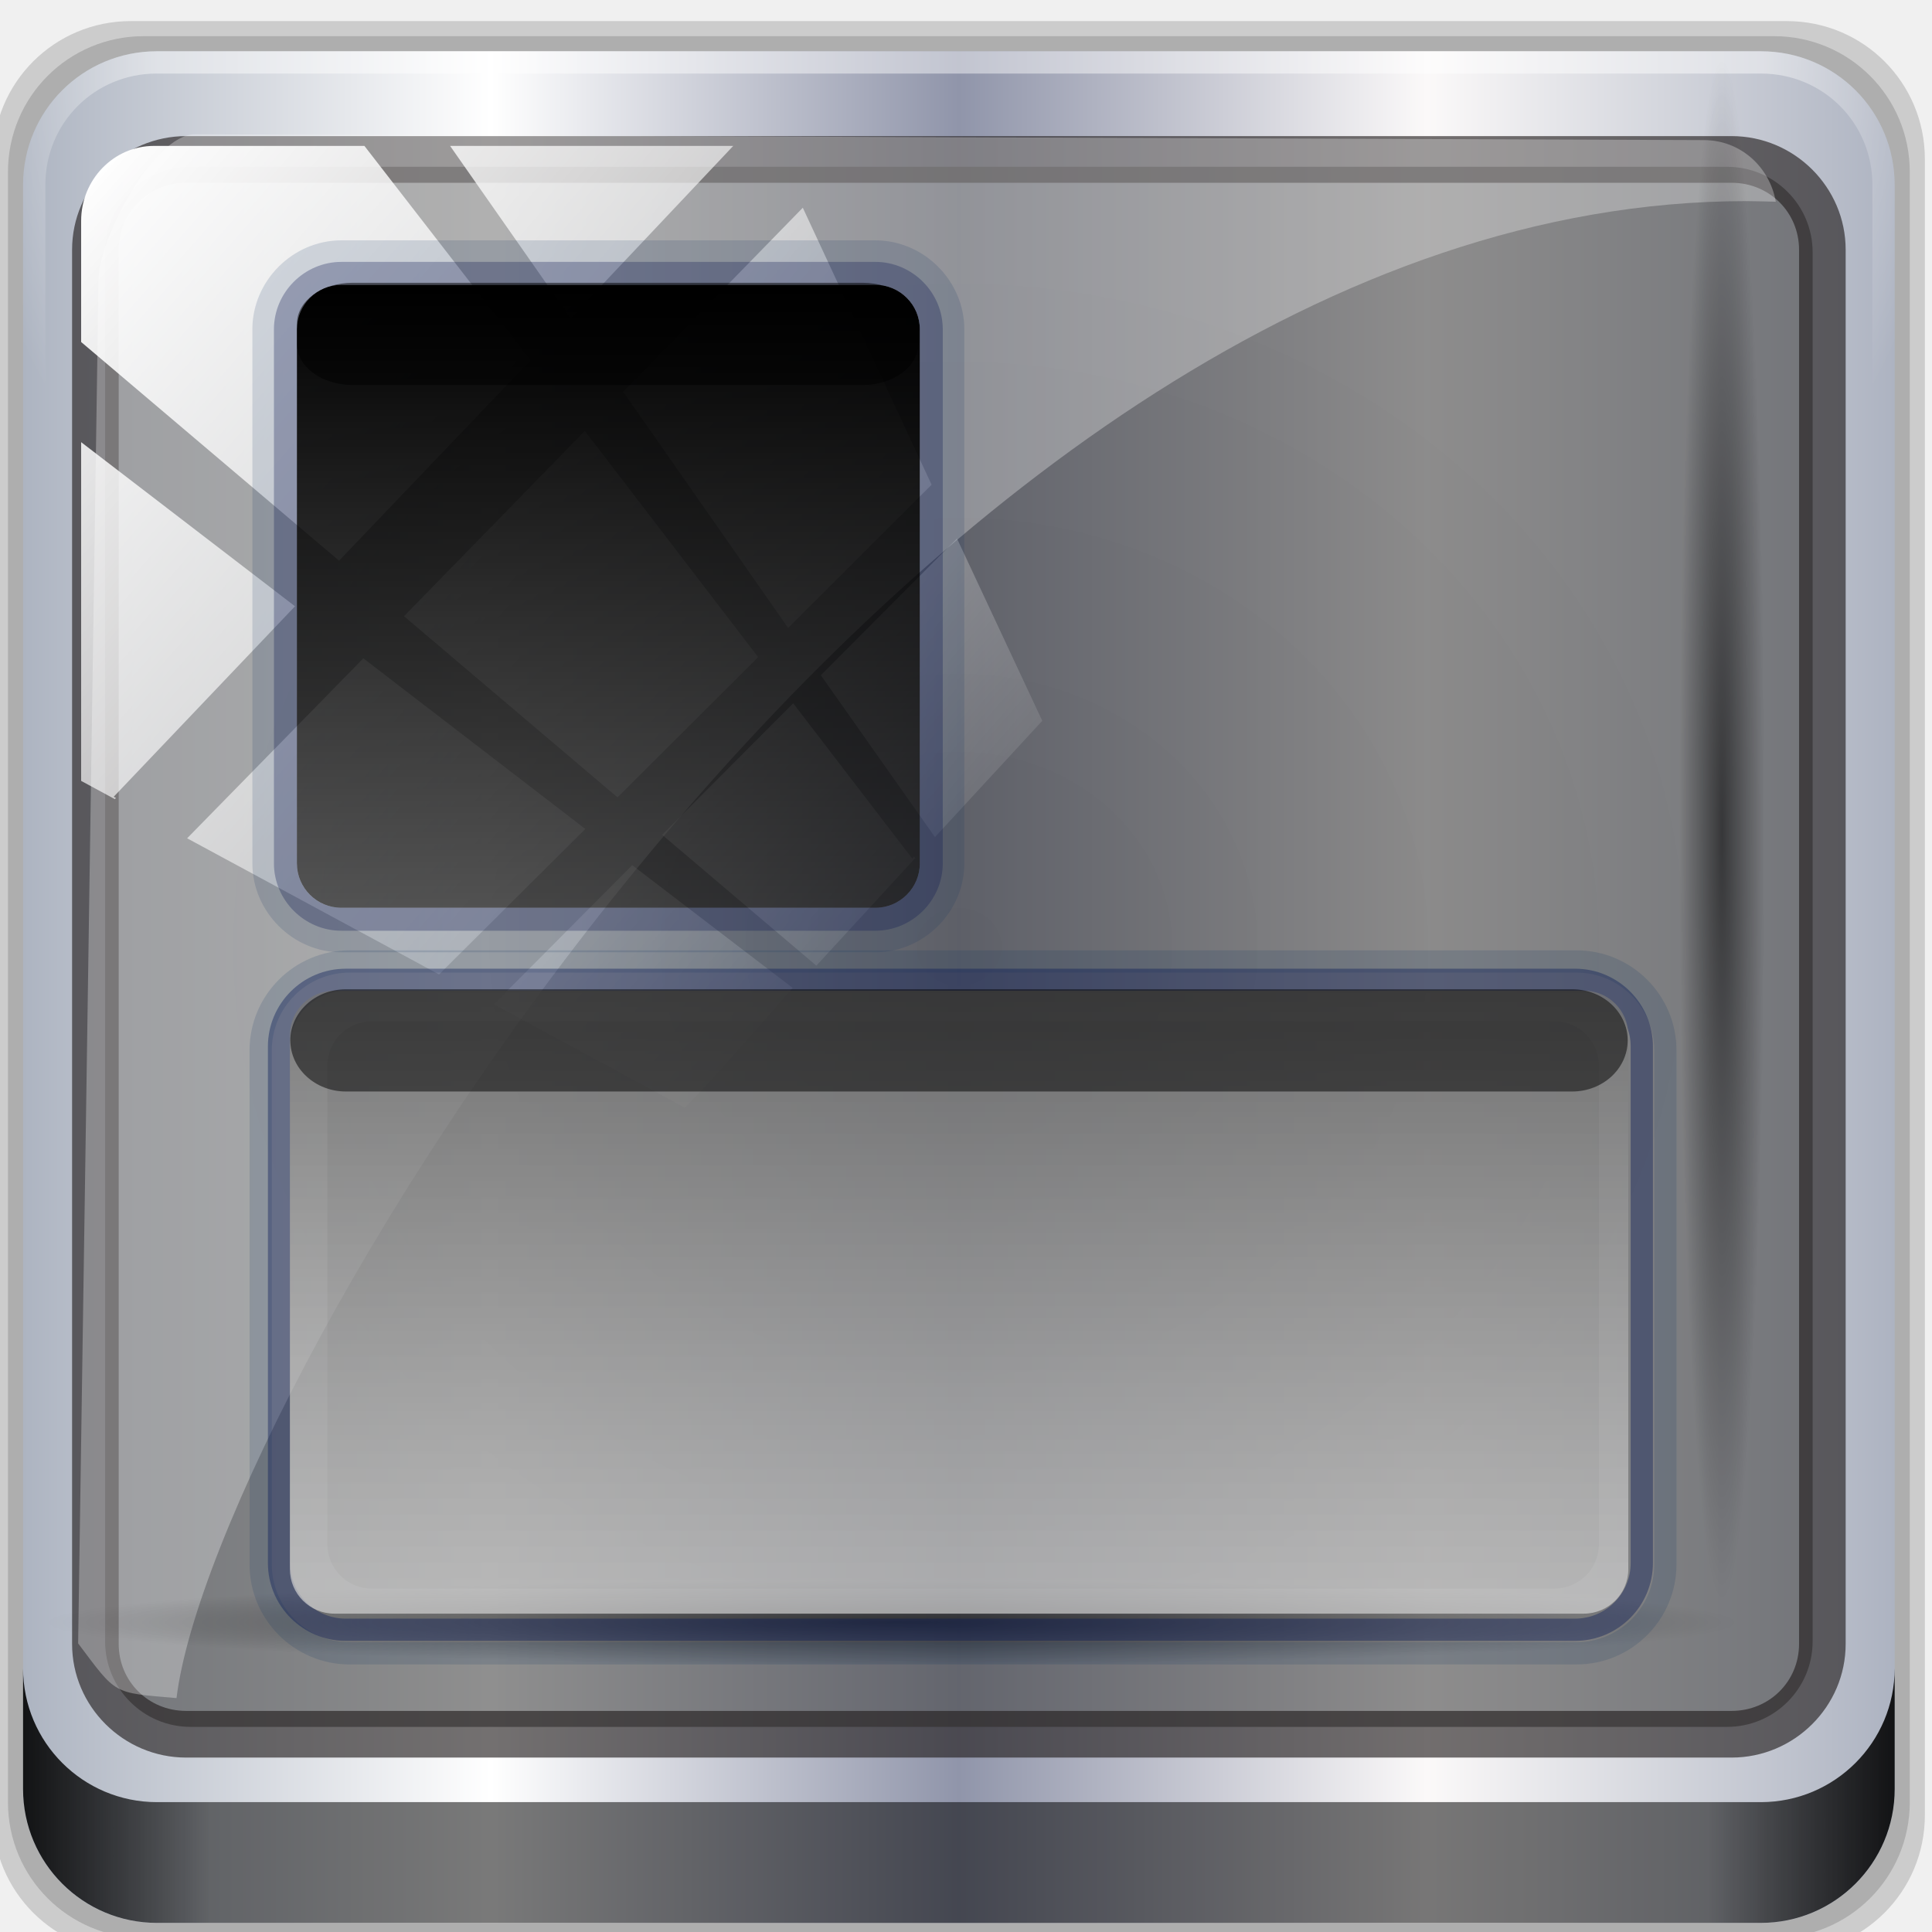
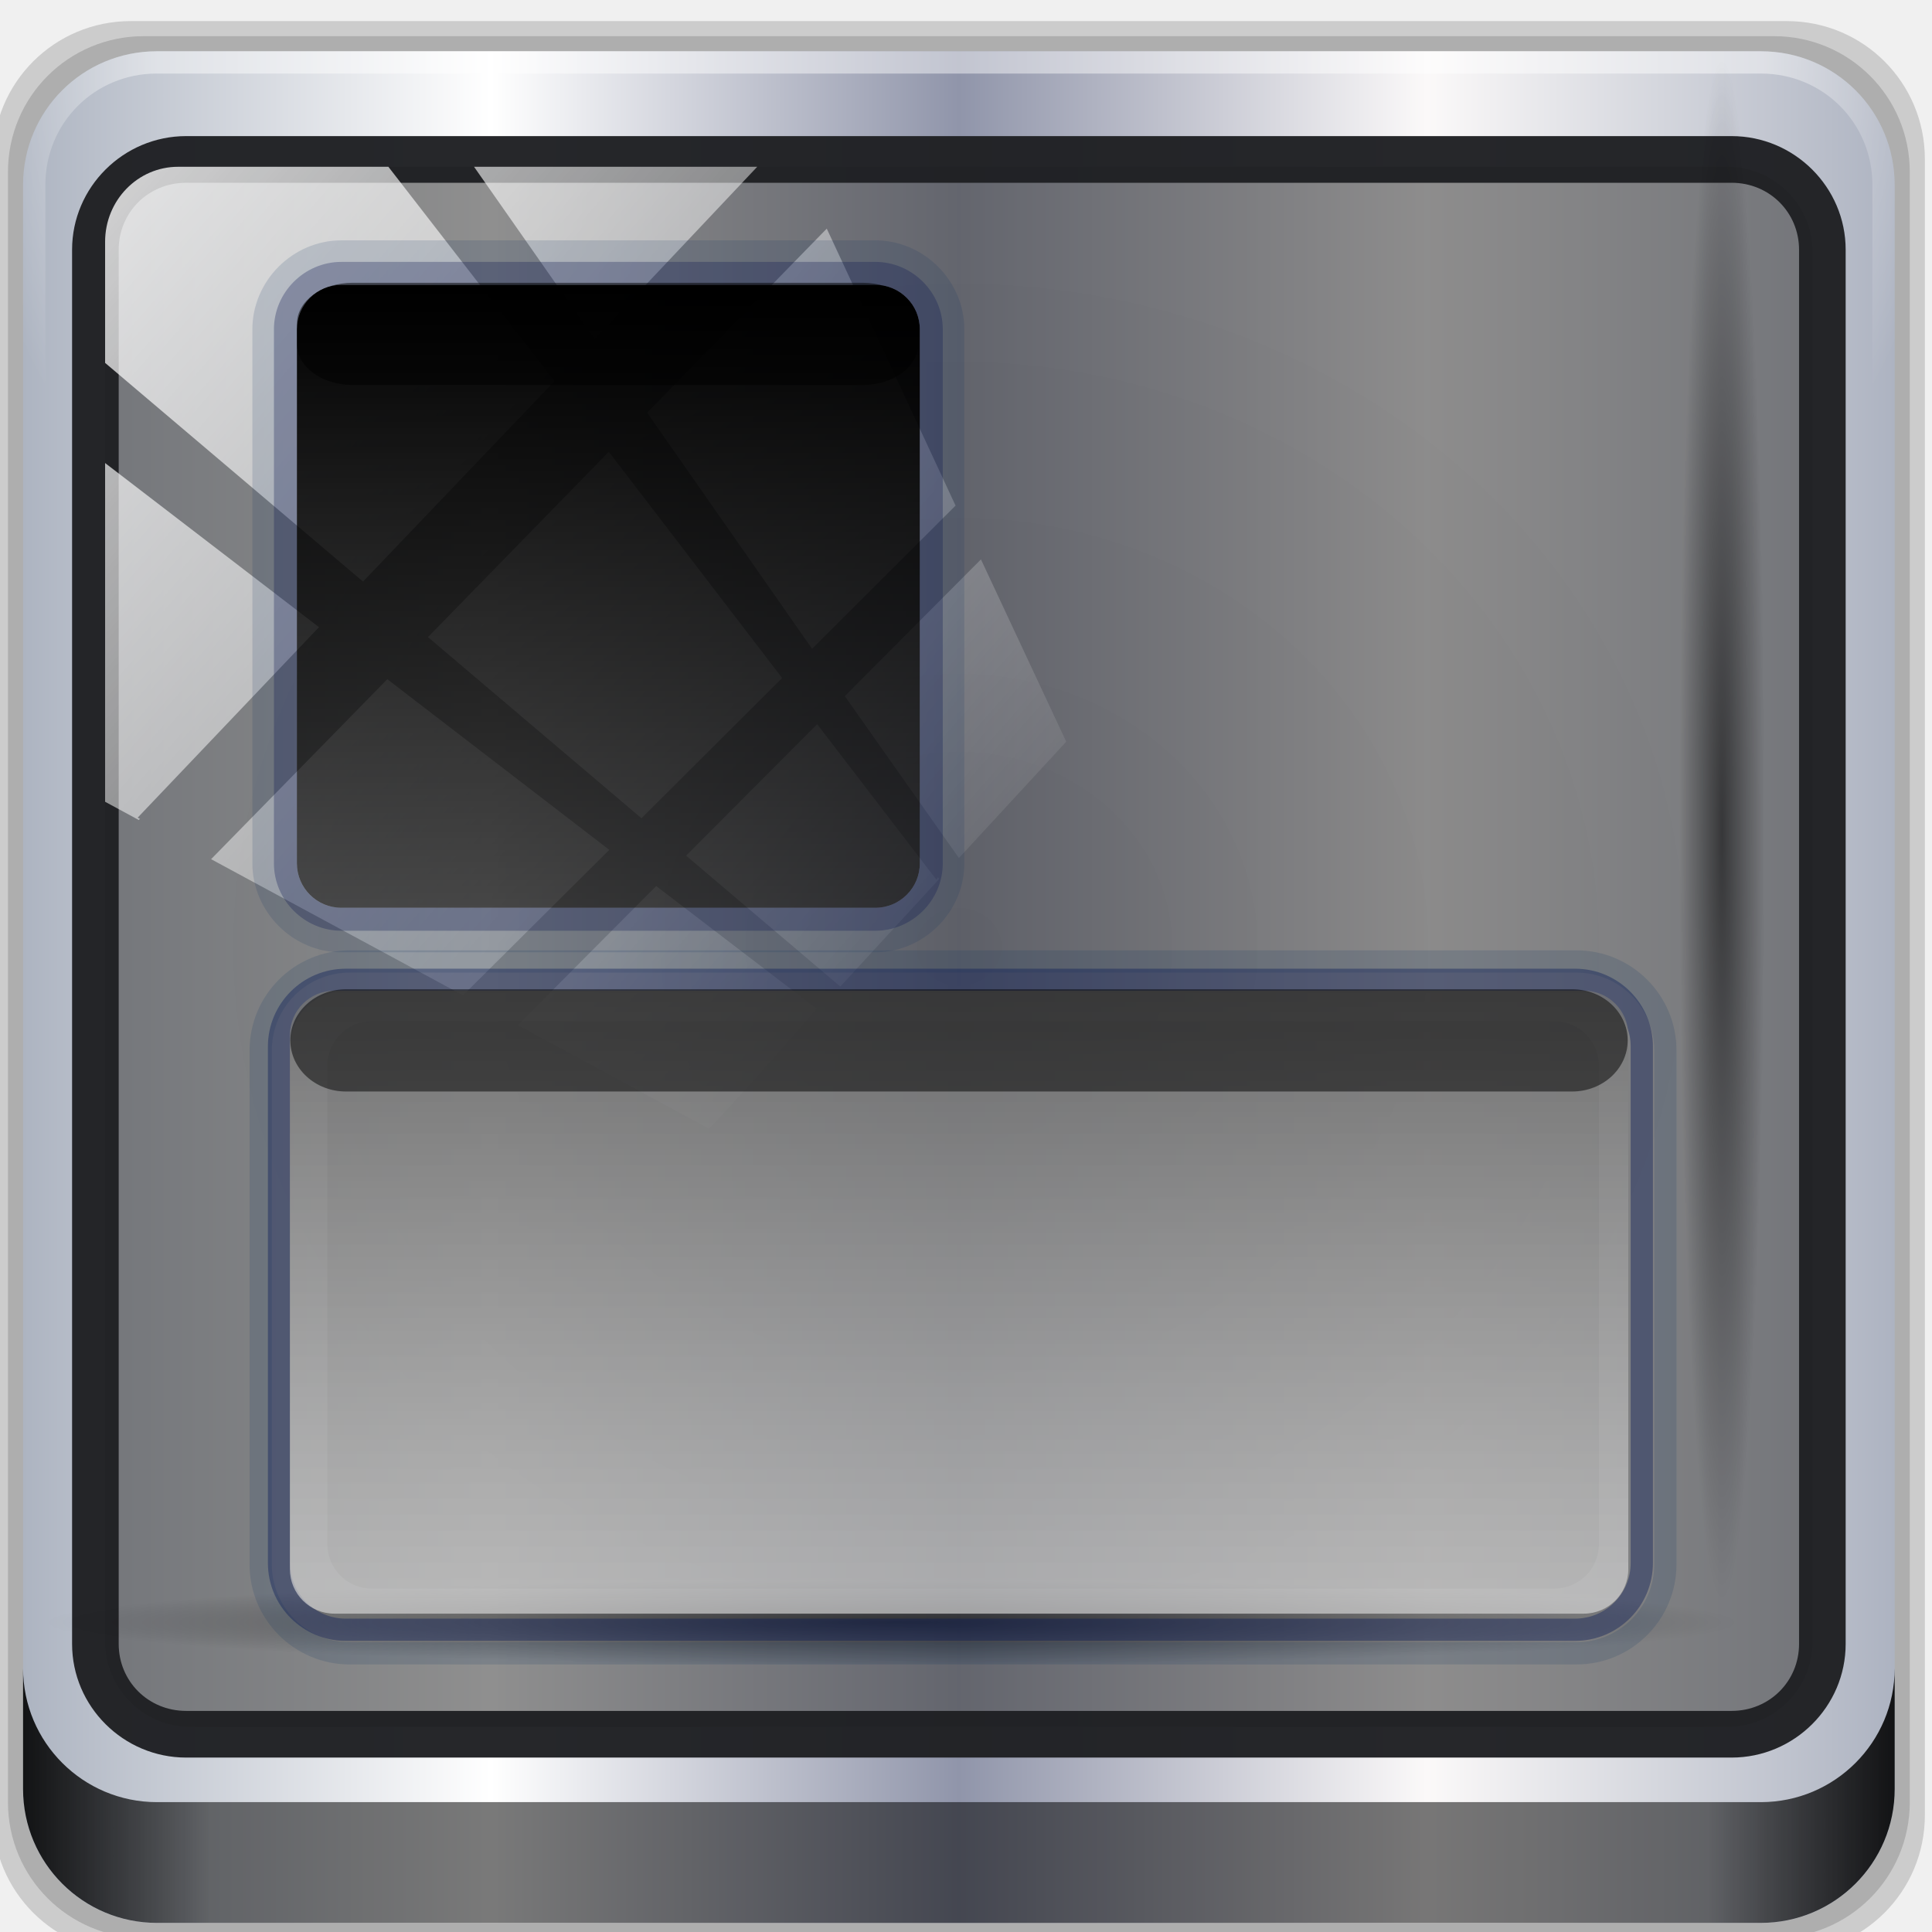
<svg xmlns="http://www.w3.org/2000/svg" xmlns:xlink="http://www.w3.org/1999/xlink" height="96" width="96" version="1.1" id="svg3359">
  <defs id="defs3361">
    <linearGradient id="a" stop-color="#fff">
      <stop offset="0" id="stop3364" />
      <stop stop-opacity="0" offset="1" id="stop3366" />
    </linearGradient>
    <linearGradient id="b" y2="7.016" gradientUnits="userSpaceOnUse" x2="45.448" gradientTransform="matrix(1.0059 0 0 .99417 100 0)" y1="92.54" x1="45.448">
      <stop offset="0" id="stop3369" />
      <stop stop-opacity=".588" offset="1" id="stop3371" />
    </linearGradient>
    <linearGradient id="q" y2="6" xlink:href="#b" gradientUnits="userSpaceOnUse" x2="32.251" gradientTransform="translate(0,1)" y1="90" x1="32.251" />
    <linearGradient id="p" y2="6" xlink:href="#b" gradientUnits="userSpaceOnUse" x2="32.251" gradientTransform="matrix(1.0238 0 0 1.0119 -1.1429 .929)" y1="90" x1="32.251" />
    <linearGradient id="o" y2="90.239" xlink:href="#b" gradientUnits="userSpaceOnUse" x2="32.251" gradientTransform="matrix(1.0238,0,0,-1.0119,-1.1429,98.071)" y1="6.132" x1="32.251" />
    <linearGradient id="n" y2="-24" xlink:href="#a" gradientUnits="userSpaceOnUse" x2="32" gradientTransform="translate(0,-64)" y1="46" x1="32" />
    <radialGradient id="d" gradientUnits="userSpaceOnUse" cy="-15.871" cx="56.066" gradientTransform="matrix(-.0022617 -1.2346 1.3856 0 70.085 140.27)" r="35.938">
      <stop stop-color="#909090" offset="0" id="stop3378" />
      <stop stop-color="#8f8f8f" offset="1" id="stop3380" />
    </radialGradient>
    <radialGradient id="c" gradientUnits="userSpaceOnUse" stop-color="#fff" cy="90.172" cx="48" gradientTransform="matrix(1.1573,0,0,0.99591,159.0632,-3.34101)" r="42">
      <stop offset="0" id="stop3383" />
      <stop stop-opacity="0" offset="1" id="stop3385" />
    </radialGradient>
    <linearGradient id="m" y2="83.295" gradientUnits="userSpaceOnUse" x2="43.179" gradientTransform="matrix(1.0294,0,0,1.0294,-1.4118,-1.4118)" y1="13" x1="43.179">
      <stop stop-color="#919191" offset="0" id="stop3388" />
      <stop stop-color="#fdfdfd" offset="1" id="stop3390" />
    </linearGradient>
    <linearGradient id="l" y2="63.893" xlink:href="#a" gradientUnits="userSpaceOnUse" x2="36.357" y1="6" x1="36.357" />
    <linearGradient id="k" y2="5.988" gradientUnits="userSpaceOnUse" x2="48" y1="90" x1="48">
      <stop stop-color="#b4b4b4" offset="0" id="stop3394" />
      <stop stop-color="#e6e6e6" offset="1" id="stop3396" />
    </linearGradient>
    <linearGradient id="j" y2="69.688" xlink:href="#a" gradientUnits="userSpaceOnUse" x2="65.156" gradientTransform="translate(1)" y1="16.125" x1="65.156" />
    <linearGradient id="i" y2="69.688" gradientUnits="userSpaceOnUse" x2="65.156" y1="16.125" x1="65.156">
      <stop stop-color="#b7b7b7" offset="0" id="stop3400" />
      <stop stop-color="#e7e7e7" stop-opacity="0" offset="1" id="stop3402" />
    </linearGradient>
    <linearGradient id="h" y2="72.766" stop-color="#fff" gradientUnits="userSpaceOnUse" x2="76.451" y1="8.062" x1="76.451">
      <stop offset="0" id="stop3405" />
      <stop stop-opacity="0" offset="1" id="stop3407" />
    </linearGradient>
    <linearGradient id="g" y2="-24" xlink:href="#a" gradientUnits="userSpaceOnUse" x2="32" gradientTransform="translate(32,-64)" y1="46" x1="32" />
    <linearGradient id="f" y2="-24" xlink:href="#a" gradientUnits="userSpaceOnUse" x2="32" gradientTransform="translate(32,-96)" y1="46" x1="32" />
    <linearGradient id="e" y2="-24" xlink:href="#a" gradientUnits="userSpaceOnUse" x2="32" gradientTransform="translate(0,-96)" y1="46" x1="32" />
    <linearGradient id="n-9" y2="-24" xlink:href="#a-6" gradientUnits="userSpaceOnUse" x2="32" gradientTransform="translate(0,-64)" y1="46" x1="32" />
    <linearGradient id="a-6" stop-color="#fff">
      <stop offset="0" id="stop3364-3" />
      <stop stop-opacity="0" offset="1" id="stop3366-6" />
    </linearGradient>
    <linearGradient id="linearGradient6139-0">
      <stop style="stop-color:#c1adad;stop-opacity:1;" offset="0" id="stop6141-2" />
      <stop id="stop6151-0" offset="0.25" style="stop-color:#ffffff;stop-opacity:1;" />
      <stop id="stop6147-1" offset="0.5" style="stop-color:#aa9090;stop-opacity:1;" />
      <stop style="stop-color:#fbf9f9;stop-opacity:1;" offset="0.75" id="stop6149-4" />
      <stop style="stop-color:#c1adad;stop-opacity:1;" offset="1" id="stop6143-4" />
    </linearGradient>
    <linearGradient id="linearGradient4341-9-4-5-2">
      <stop style="stop-color:#ffffff;stop-opacity:0;" offset="0" id="stop4343-2-5-2-4" />
      <stop id="stop3954-0-91" offset="0.3" style="stop-color:#ffffff;stop-opacity:1;" />
      <stop style="stop-color:#ffffff;stop-opacity:1;" offset="0.7" id="stop3956-8-3" />
      <stop style="stop-color:#ffffff;stop-opacity:0;" offset="1" id="stop4347-6-0-8-7" />
    </linearGradient>
    <linearGradient id="linearGradient3489">
      <stop style="stop-color:#ffffff;stop-opacity:0;" offset="0" id="stop3491" />
      <stop id="stop3493" offset="0.3" style="stop-color:#ffffff;stop-opacity:1;" />
      <stop style="stop-color:#ffffff;stop-opacity:1;" offset="0.7" id="stop3495" />
      <stop style="stop-color:#ffffff;stop-opacity:0;" offset="1" id="stop3497" />
    </linearGradient>
    <linearGradient y2="14.514" x2="50.528" y1="-28.642" x1="2.771" gradientUnits="userSpaceOnUse" id="linearGradient3343" xlink:href="#linearGradient4213-7" />
    <linearGradient id="linearGradient4213-7">
      <stop style="stop-color:#ffffff;stop-opacity:1;" offset="0" id="stop4215-6" />
      <stop style="stop-color:#ffffff;stop-opacity:0;" offset="1" id="stop4217-5" />
    </linearGradient>
    <clipPath clipPathUnits="userSpaceOnUse" id="clipPath4156-4">
      <path style="opacity:0.6;fill:#ffffff;fill-opacity:1;stroke:none" d="m 27.046,-55.695 -14.214,13.321 0.061,0 15.653,21.771 10.231,-10.546 C 38.562,-32.302 27.468,-54.819 27.046,-55.695 z M 9.647,-39.383 -5.241,-25.321 15.988,-7.806 26.372,-18.383 9.647,-39.383 z m 31.491,12.951 -9.741,9.714 8.945,12.458 7.781,-7.555 -6.984,-14.617 z m -49.84,4.379 -13.754,12.982 26.283,13.846 0.061,-0.062 -0.123,-0.062 L 13.599,-5.401 -8.702,-22.053 z m 38.015,7.401 -9.803,9.775 11.579,9.559 7.628,-7.401 -8.669,-11.009 -0.735,-0.925 z m 20.187,5.674 -7.383,7.216 6.188,8.542 5.82,-6.137 -4.626,-9.621 z m -32.195,6.322 -9.557,9.498 13.662,7.185 7.934,-7.678 -12.039,-9.004 z m 23.312,2.374 -7.107,6.938 8.363,6.907 5.361,-5.674 -0.061,-0.092 -0.092,0.123 -6.464,-8.203 z m -8.73,8.542 -7.505,7.339 10.354,5.458 c 1.397,-1.321 5.675,-6.123 5.851,-6.322 L 31.886,8.26 z" id="path4158-0" />
    </clipPath>
    <linearGradient id="a-1" stop-color="#fff">
      <stop offset="0" id="stop3364-35" />
      <stop stop-opacity="0" offset="1" id="stop3366-5" />
    </linearGradient>
    <linearGradient id="linearGradient4269" stop-color="#fff">
      <stop offset="0" id="stop4271" />
      <stop stop-opacity="0" offset="1" id="stop4273" />
    </linearGradient>
    <linearGradient id="a-6-1" stop-color="#fff">
      <stop offset="0" id="stop3364-3-8" />
      <stop stop-opacity="0" offset="1" id="stop3366-6-5" style="stop-color:#fcfcfc;stop-opacity:0.615;" />
    </linearGradient>
    <linearGradient id="linearGradient3764" x1="1" x2="47" gradientUnits="userSpaceOnUse" gradientTransform="rotate(-90,24,24)">
      <stop id="stop2" style="stop-color:#3d3d3d;stop-opacity:1" />
      <stop id="stop4" style="stop-color:#474747;stop-opacity:1" offset="1" />
    </linearGradient>
    <linearGradient id="linearGradient4092">
      <stop style="stop-color:#f6f6f7;stop-opacity:1;" offset="0" id="stop4094" />
      <stop style="stop-color:#d2d2d2;stop-opacity:1;" offset="1" id="stop4096" />
    </linearGradient>
    <linearGradient id="linearGradient5063">
      <stop id="stop5065" offset="0" style="stop-color:#6b9ab0;stop-opacity:1;" />
      <stop id="stop5067" offset="1" style="stop-color:#466b7a;stop-opacity:1;" />
    </linearGradient>
    <linearGradient id="linearGradient5057">
      <stop style="stop-color:#ff830a;stop-opacity:1;" offset="0" id="stop5059" />
      <stop style="stop-color:#b55f0b;stop-opacity:1;" offset="1" id="stop5061" />
    </linearGradient>
    <linearGradient id="linearGradient5051">
      <stop id="stop5053" offset="0" style="stop-color:#c60aff;stop-opacity:1;" />
      <stop id="stop5055" offset="1" style="stop-color:#9b0bb5;stop-opacity:1;" />
    </linearGradient>
    <linearGradient id="linearGradient5045">
      <stop style="stop-color:#2fff0a;stop-opacity:1;" offset="0" id="stop5047" />
      <stop style="stop-color:#16b50b;stop-opacity:1;" offset="1" id="stop5049" />
    </linearGradient>
    <linearGradient id="linearGradient5039">
      <stop id="stop5041" offset="0" style="stop-color:#ff0a0a;stop-opacity:1;" />
      <stop id="stop5043" offset="1" style="stop-color:#c00000;stop-opacity:1;" />
    </linearGradient>
    <linearGradient id="linearGradient5029">
      <stop style="stop-color:#0a9aff;stop-opacity:1;" offset="0" id="stop5031" />
      <stop style="stop-color:#0070c0;stop-opacity:1;" offset="1" id="stop5033" />
    </linearGradient>
    <linearGradient y2="47" x2="90" y1="47" x1="6" gradientTransform="matrix(1.107143,0,0,1.107143,2.9011,-18.70127)" gradientUnits="userSpaceOnUse" id="linearGradient3825" xlink:href="#linearGradient6139-0-3" />
    <linearGradient id="linearGradient6139-0-3">
      <stop id="stop6141-2-6" offset="0" style="stop-color:#adb4c1;stop-opacity:1;" />
      <stop style="stop-color:#ffffff;stop-opacity:1;" offset="0.25" id="stop6151-0-7" />
      <stop style="stop-color:#9095aa;stop-opacity:1;" offset="0.5" id="stop6147-1-5" />
      <stop id="stop6149-4-3" offset="0.75" style="stop-color:#fbf9f9;stop-opacity:1;" />
      <stop id="stop6143-4-5" offset="1" style="stop-color:#adb3c1;stop-opacity:1;" />
    </linearGradient>
    <radialGradient r="42" fy="-27" fx="48" cy="-27" cx="48" gradientTransform="matrix(-1.072173,0,0,-0.8750202,199.4643,-19.12555)" gradientUnits="userSpaceOnUse" id="radialGradient3827" xlink:href="#linearGradient4091-0-3-0-7" />
    <linearGradient id="linearGradient4091-0-3-0-7">
      <stop style="stop-color:#ffffff;stop-opacity:1;" offset="0" id="stop4093-3-6-4-2" />
      <stop id="stop4099-6-1-8-3" offset="0.8" style="stop-color:#ffffff;stop-opacity:1;" />
      <stop style="stop-color:#ffffff;stop-opacity:0;" offset="1" id="stop4095-1-0-7-9" />
    </linearGradient>
    <linearGradient y2="88.172" x2="94.5" y1="88.172" x1="1.5" gradientTransform="translate(8.043956,-14.66556)" gradientUnits="userSpaceOnUse" id="linearGradient3829" xlink:href="#linearGradient3832-0-6-1-1" />
    <linearGradient id="linearGradient3832-0-6-1-1">
      <stop style="stop-color:#000000;stop-opacity:1;" offset="0" id="stop3834-6-3-7-1" />
      <stop id="stop3872-2-4" offset="0.1" style="stop-color:#000000;stop-opacity:0.588;" />
      <stop style="stop-color:#000000;stop-opacity:0.588;" offset="0.9" id="stop3844-6-2-7-6" />
      <stop style="stop-color:#000000;stop-opacity:1;" offset="1" id="stop3836-5-0-2-9" />
    </linearGradient>
    <radialGradient r="43.199" fy="44.893" fx="13.948" cy="44.893" cx="13.948" gradientTransform="matrix(0.9751338,0,0,0.04919072,-4.148257,101.3193)" gradientUnits="userSpaceOnUse" id="radialGradient3831" xlink:href="#a" />
    <radialGradient r="43.199" fy="44.893" fx="13.948" cy="44.893" cx="13.948" gradientTransform="matrix(0.8883266,0,0,0.04919072,51.88711,-52.75226)" gradientUnits="userSpaceOnUse" id="radialGradient3833" xlink:href="#a" />
    <linearGradient y2="7.017" x2="45.448" y1="92.54" x1="45.448" gradientTransform="scale(1.005865,0.994169)" gradientUnits="userSpaceOnUse" id="linearGradient3835" xlink:href="#ButtonShadow-1" />
    <linearGradient x1="45.448" y1="92.54" x2="45.448" y2="7.017" id="ButtonShadow-1" gradientUnits="userSpaceOnUse" gradientTransform="scale(1.005865,0.994169)">
      <stop id="stop3750-9" style="stop-color:#000000;stop-opacity:1" offset="0" />
      <stop id="stop3752-9" style="stop-color:#000000;stop-opacity:0.588" offset="1" />
    </linearGradient>
    <filter color-interpolation-filters="sRGB" id="filter3174-3">
      <feGaussianBlur id="feGaussianBlur3176-6" stdDeviation="1.71" />
    </filter>
    <clipPath clipPathUnits="userSpaceOnUse" id="clipPath4156-4-62">
      <path style="opacity:0.6;fill:#ffffff;fill-opacity:1;stroke:none" d="m 27.046,-55.695 -14.214,13.321 0.061,0 15.653,21.771 10.231,-10.546 C 38.562,-32.302 27.468,-54.819 27.046,-55.695 z M 9.647,-39.383 -5.241,-25.321 15.988,-7.806 26.372,-18.383 9.647,-39.383 z m 31.491,12.951 -9.741,9.714 8.945,12.458 7.781,-7.555 -6.984,-14.617 z m -49.84,4.379 -13.754,12.982 26.283,13.846 0.061,-0.062 -0.123,-0.062 L 13.599,-5.401 -8.702,-22.053 z m 38.015,7.401 -9.803,9.775 11.579,9.559 7.628,-7.401 -8.669,-11.009 -0.735,-0.925 z m 20.187,5.674 -7.383,7.216 6.188,8.542 5.82,-6.137 -4.626,-9.621 z m -32.195,6.322 -9.557,9.498 13.662,7.185 7.934,-7.678 -12.039,-9.004 z m 23.312,2.374 -7.107,6.938 8.363,6.907 5.361,-5.674 -0.061,-0.092 -0.092,0.123 -6.464,-8.203 z m -8.73,8.542 -7.505,7.339 10.354,5.458 c 1.397,-1.321 5.675,-6.123 5.851,-6.322 L 31.886,8.26 z" id="path4158-0-9" />
    </clipPath>
    <clipPath clipPathUnits="userSpaceOnUse" id="clipPath4156-4-6">
      <path style="opacity:0.6;fill:#ffffff;fill-opacity:1;stroke:none" d="m 27.046,-55.695 -14.214,13.321 0.061,0 15.653,21.771 10.231,-10.546 C 38.562,-32.302 27.468,-54.819 27.046,-55.695 z M 9.647,-39.383 -5.241,-25.321 15.988,-7.806 26.372,-18.383 9.647,-39.383 z m 31.491,12.951 -9.741,9.714 8.945,12.458 7.781,-7.555 -6.984,-14.617 z m -49.84,4.379 -13.754,12.982 26.283,13.846 0.061,-0.062 -0.123,-0.062 L 13.599,-5.401 -8.702,-22.053 z m 38.015,7.401 -9.803,9.775 11.579,9.559 7.628,-7.401 -8.669,-11.009 -0.735,-0.925 z m 20.187,5.674 -7.383,7.216 6.188,8.542 5.82,-6.137 -4.626,-9.621 z m -32.195,6.322 -9.557,9.498 13.662,7.185 7.934,-7.678 -12.039,-9.004 z m 23.312,2.374 -7.107,6.938 8.363,6.907 5.361,-5.674 -0.061,-0.092 -0.092,0.123 -6.464,-8.203 z m -8.73,8.542 -7.505,7.339 10.354,5.458 c 1.397,-1.321 5.675,-6.123 5.851,-6.322 L 31.886,8.26 z" id="path4158-0-3" />
    </clipPath>
    <radialGradient r="43.199" fy="44.893" fx="13.948" cy="44.893" cx="13.948" gradientTransform="matrix(0.9751338,0,0,0.04919072,-4.148257,101.3193)" gradientUnits="userSpaceOnUse" id="radialGradient3831-7" xlink:href="#a" />
    <radialGradient xlink:href="#linearGradient3764" id="radialGradient5037" cx="48" cy="46" fx="48" fy="46" r="42.423" gradientTransform="matrix(1,0,0,0.9136545,0,3.971893)" gradientUnits="userSpaceOnUse" />
    <style id="style3290" type="text/css">
    .fil2 {fill:#11A861}
    .fil0 {fill:#3777E3}
    .fil1 {fill:#FFCF63}
   </style>
    <clipPath clipPathUnits="userSpaceOnUse" id="clipPath4156-4-6-7">
      <path style="opacity:0.6;fill:#ffffff;fill-opacity:1;stroke:none" d="m 27.046,-55.695 -14.214,13.321 h 0.061 l 15.653,21.771 10.231,-10.546 C 38.562,-32.302 27.468,-54.819 27.046,-55.695 Z M 9.647,-39.383 -5.241,-25.321 15.988,-7.806 26.372,-18.383 Z m 31.491,12.951 -9.741,9.714 8.945,12.458 7.781,-7.555 z m -49.84,4.379 -13.754,12.982 26.283,13.846 0.061,-0.062 -0.123,-0.062 L 13.599,-5.401 -8.702,-22.053 Z m 38.015,7.401 -9.803,9.775 11.579,9.559 7.628,-7.401 -8.669,-11.009 z m 20.187,5.674 -7.383,7.216 6.188,8.542 5.82,-6.137 z m -32.195,6.322 -9.557,9.498 13.662,7.185 7.934,-7.678 z m 23.312,2.374 -7.107,6.938 8.363,6.907 5.361,-5.674 -0.061,-0.092 -0.092,0.123 -6.464,-8.203 z m -8.73,8.542 -7.505,7.339 10.354,5.458 c 1.397,-1.321 5.675,-6.123 5.851,-6.322 z" id="path4158-0-3-5" />
    </clipPath>
    <radialGradient r="43.199" fy="44.893" fx="13.948" cy="44.893" cx="13.948" gradientTransform="matrix(0.9751338,0,0,0.04919072,32.73469,78.81442)" gradientUnits="userSpaceOnUse" id="radialGradient4992" xlink:href="#a" />
    <radialGradient r="43.199" fy="44.893" fx="13.948" cy="44.893" cx="13.948" gradientTransform="matrix(0.8883266,0,0,0.04919072,29.38221,-89.63522)" gradientUnits="userSpaceOnUse" id="radialGradient3833-1" xlink:href="#a" />
    <linearGradient xlink:href="#a" id="linearGradient4201-4" gradientUnits="userSpaceOnUse" gradientTransform="translate(32,-96)" x1="32" y1="46" x2="32" y2="-24" />
    <linearGradient xlink:href="#a-6-1" id="linearGradient4205-1" gradientUnits="userSpaceOnUse" gradientTransform="translate(-4.2806406e-7,-64)" x1="32" y1="46" x2="32" y2="-24" />
  </defs>
  <g id="g3443" transform="translate(1.313092,-0.5690102)">
    <g id="g4207" transform="translate(-1.313092,0)">
      <g id="g4073" transform="translate(-0.3541412,1.616898)">
        <g id="layer1" transform="translate(0,32)">
          <g style="display:inline" transform="translate(-8.043959,-17.33444)" id="g7390">
            <path style="display:inline;opacity:0.15;fill:#000000;fill-opacity:1;fill-rule:nonzero;stroke:none" d="M 97.187,-14.666 H 14.901 c -3.799,0 -6.857,3.058 -6.857,6.857 V 74.477 c 0,3.799 3.058,6.857 6.857,6.857 h 82.286 c 3.799,0 6.857,-3.058 6.857,-6.857 V -7.808 c 0,-3.799 -3.058,-6.857 -6.857,-6.857 z" id="path3288" />
            <path id="path4085" d="M 96.544,-13.916 H 15.544 c -3.739,0 -6.75,3.01 -6.75,6.75 V 73.834 c 0,3.74 3.011,6.75 6.75,6.75 h 81 c 3.74,0 6.75,-3.01 6.75,-6.75 V -7.166 c 0,-3.739 -3.01,-6.75 -6.75,-6.75 z" style="display:inline;opacity:0.15;fill:#000000;fill-opacity:1;fill-rule:nonzero;stroke:none" />
            <path style="display:inline;fill:url(#linearGradient3825);fill-opacity:1;fill-rule:nonzero;stroke:none" d="M 95.901,-13.166 H 16.187 c -3.68,0 -6.643,2.963 -6.643,6.643 V 73.192 c 0,3.68 2.963,6.643 6.643,6.643 h 79.714 c 3.68,0 6.643,-2.963 6.643,-6.643 V -6.523 c 0,-3.68 -2.963,-6.643 -6.643,-6.643 z" id="rect4251-1" />
            <g id="g3272" transform="matrix(1.107143,0,0,1.107143,-107.8132,-18.1477)">
              <path id="path4236-5" d="m 112,4.5 c -3.324,0 -6,2.676 -6,6 v 15 h 1 v -15 c 0,-2.787 2.213,-5 5,-5 h 72 c 2.787,0 5,2.213 5,5 v 15 h 1 v -15 c 0,-3.324 -2.676,-6 -6,-6 z" style="display:inline;opacity:0.45;fill:url(#radialGradient3827);fill-opacity:1;fill-rule:nonzero;stroke:none" />
            </g>
            <path style="display:inline;opacity:0.891;fill:url(#linearGradient3829);fill-opacity:1;fill-rule:nonzero;stroke:none" d="m 9.544,67.178 v 6 c 0,3.68 2.976,6.656 6.656,6.656 h 79.688 c 3.68,0 6.656,-2.976 6.656,-6.656 v -6 c 0,3.68 -2.976,6.656 -6.656,6.656 h -79.688 c -3.68,0 -6.656,-2.976 -6.656,-6.656 z" id="path4118" />
            <g transform="translate(251.288,-104.8973)" id="g4615">
              <g id="layer2-8" style="display:none">
                <rect width="86" height="85" rx="6" ry="6" x="5" y="7" id="rect3745-9" style="opacity:0.9;fill:url(#linearGradient3835);fill-opacity:1;fill-rule:nonzero;stroke:none;filter:url(#filter3174-3)" />
              </g>
            </g>
          </g>
        </g>
        <g id="layer7" style="display:inline">
          <rect ry="4.25" y="7.24" x="5.577" height="77.52" width="84.846" id="rect4301" style="display:inline;fill:url(#radialGradient5037);fill-opacity:1;stroke:none;opacity:0.606" />
-           <path id="path4989" d="m 9.604,5.715 c -3.117,0 -5.668,2.54 -5.668,5.646 v 69.278 c 0,3.106 2.551,5.646 5.668,5.646 H 86.396 c 3.117,0 5.668,-2.54 5.668,-5.646 V 11.361 c 0,-3.106 -2.551,-5.646 -5.668,-5.646 z m 0,2.319 H 86.396 c 1.888,0 3.352,1.48 3.352,3.327 v 69.278 c 0,1.846 -1.464,3.327 -3.352,3.327 H 9.604 c -1.888,0 -3.352,-1.48 -3.352,-3.327 V 11.361 c 0,-1.846 1.464,-3.327 3.352,-3.327 z" style="color:#000000;font-style:normal;font-variant:normal;font-weight:normal;font-stretch:normal;font-size:medium;line-height:normal;font-family:Sans;-inkscape-font-specification:Sans;text-indent:0;text-align:start;text-decoration:none;text-decoration-line:none;letter-spacing:normal;word-spacing:normal;text-transform:none;writing-mode:lr-tb;direction:ltr;baseline-shift:baseline;text-anchor:start;display:inline;overflow:visible;visibility:visible;fill:#241f1f;fill-opacity:0.633;stroke:none;stroke-width:2.376;marker:none;enable-background:accumulate" />
+           <path id="path4989" d="m 9.604,5.715 c -3.117,0 -5.668,2.54 -5.668,5.646 v 69.278 c 0,3.106 2.551,5.646 5.668,5.646 H 86.396 c 3.117,0 5.668,-2.54 5.668,-5.646 V 11.361 c 0,-3.106 -2.551,-5.646 -5.668,-5.646 z m 0,2.319 H 86.396 c 1.888,0 3.352,1.48 3.352,3.327 v 69.278 c 0,1.846 -1.464,3.327 -3.352,3.327 H 9.604 c -1.888,0 -3.352,-1.48 -3.352,-3.327 V 11.361 c 0,-1.846 1.464,-3.327 3.352,-3.327 z" style="color:#000000;font-style:normal;font-variant:normal;font-weight:normal;font-stretch:normal;font-size:medium;line-height:normal;font-family:Sans;-inkscape-font-specification:Sans;text-indent:0;text-align:start;text-decoration:none;text-decoration-line:none;letter-spacing:normal;word-spacing:normal;text-transform:none;writing-mode:lr-tb;direction:ltr;baseline-shift:baseline;text-anchor:start;display:inline;overflow:visible;visibility:visible;fill:#1f2124;fill-opacity:0.965;stroke:none;stroke-width:2.376;marker:none;enable-background:accumulate" />
        </g>
        <g id="layer5" />
        <g transform="translate(-1.501274,-1.454906)" id="layer4">
-           <g id="g4963" transform="matrix(1.007601,0,0,1.014293,-1.051237,0.6053371)">
-             <path id="rect4190-1" d="M 12.493,6.385 C 10.5,6.378 7.773,11.438 7.743,13.473 L 6.738,80.314 c 1.914,2.521 1.665,2.411 4.852,2.679 C 13.394,68.132 48.089,9.657 89.008,9.657 c 0.488,0 0.963,0.02 1.449,0.029 C 90.154,7.968 88.706,6.676 86.933,6.669 Z" style="display:inline;opacity:0.3;fill:#ffffff;fill-opacity:1;stroke:none" />
-             <rect clip-path="url(#clipPath4156-4-6-7)" ry="3.957" rx="3.957" y="-29.695" x="2" height="91.695" width="92" id="rect4146-2" style="display:inline;fill:url(#linearGradient3343);fill-opacity:1;stroke:none" transform="matrix(0.9093047,0,0,0.9283773,5.067627,34.52016)" />
+           <g id="g4963" transform="matrix(1.007601,0,0,1.014293,-1.051237,0.6053371)" style="opacity:0.783">
+             <rect clip-path="url(#clipPath4156-4-6-7)" ry="3.957" rx="3.957" y="-29.695" x="2" height="91.695" width="92" id="rect4146-2" style="display:inline;fill:url(#linearGradient3343);fill-opacity:1;stroke:none" transform="matrix(0.9093047,0,0,0.9283773,6.249381,35.54317)" />
          </g>
          <rect style="display:inline;opacity:0.55;fill:url(#radialGradient4992);fill-opacity:1;stroke:none" id="rect4131" width="84.25" height="4.25" x="4.211" y="78.898" rx="0" ry="4.25" />
          <rect ry="4.25" rx="0" y="-89.552" x="3.398" height="4.25" width="76.75" id="rect4141" style="display:inline;opacity:0.55;fill:url(#radialGradient3833-1);fill-opacity:1;stroke:none" transform="rotate(90)" />
        </g>
        <g id="g3302" transform="matrix(1.105526,0,0,1.105526,-4.793948,-6.793948)">
          <rect id="rect3434" x="18" y="-46" width="28" height="28" ry="2" rx="2" transform="scale(1,-1)" style="opacity:1;fill:url(#n)" />
          <path id="path3436" d="m 20,16 c -2.181,0 -4,1.819 -4,4 v 24 c 0,2.181 1.819,4 4,4 h 24 c 2.181,0 4,-1.819 4,-4 V 20 c 0,-2.181 -1.819,-4 -4,-4 z m 0,2 h 24 c 1.108,0 2,0.892 2,2 v 24 c 0,1.108 -0.892,2 -2,2 H 20 c -1.108,0 -2,-0.892 -2,-2 V 20 c 0,-1.108 0.892,-2 2,-2 z" style="opacity:0.15;fill:#0f2e61" />
          <path id="path3440" d="m 20,16.969 c -1.66,0 -3.031,1.371 -3.031,3.031 v 24 c 0,1.66 1.371,3.031 3.031,3.031 h 24 c 1.66,0 3.031,-1.371 3.031,-3.031 v -24 c 0,-1.66 -1.371,-3.031 -3.031,-3.031 h -24 z M 20,18 h 24 c 1.108,0 2,0.892 2,2 v 24 c 0,1.108 -0.892,2 -2,2 H 20 c -1.108,0 -2,-0.892 -2,-2 V 20 c 0,-1.108 0.892,-2 2,-2 z" style="opacity:0.3;fill:#0c1752" />
          <rect style="opacity:0.2;fill:url(#linearGradient4201-4)" id="rect3450" x="19.37" y="-76.6" width="57.152" height="25.501" ry="2" rx="2" transform="scale(1,-1)" />
          <rect ry="4" rx="4" y="48.412" x="16.373" height="31.097" width="63.136" id="rect3852" style="fill:none;stroke:#0d2f5e;stroke-width:1;stroke-linejoin:miter;stroke-miterlimit:4;stroke-dasharray:none;stroke-opacity:0.149" />
          <rect ry="3" rx="3" y="49.237" x="17.198" height="29.212" width="61.252" id="rect3856" style="fill:none;stroke:#0c1d56;stroke-width:1;stroke-linejoin:miter;stroke-miterlimit:4;stroke-dasharray:none;stroke-opacity:0.408" />
          <rect id="rect3434-9" x="17.686" y="-77.725" width="60.157" height="28" ry="2" rx="2" transform="scale(1,-1)" style="opacity:1;fill:url(#linearGradient4205-1);fill-opacity:1" />
          <rect ry="2.5" rx="2.5" y="49.662" x="17.707" height="4.595" width="60.108" id="rect3894" style="opacity:0.502;fill:#000000;fill-opacity:1;stroke:none" />
          <rect ry="1.832" rx="2.5" y="17.907" x="18.005" height="4.595" width="27.923" id="rect3894-4" style="opacity:0.502;fill:#000000;fill-opacity:1;stroke:none" />
        </g>
      </g>
    </g>
  </g>
</svg>
